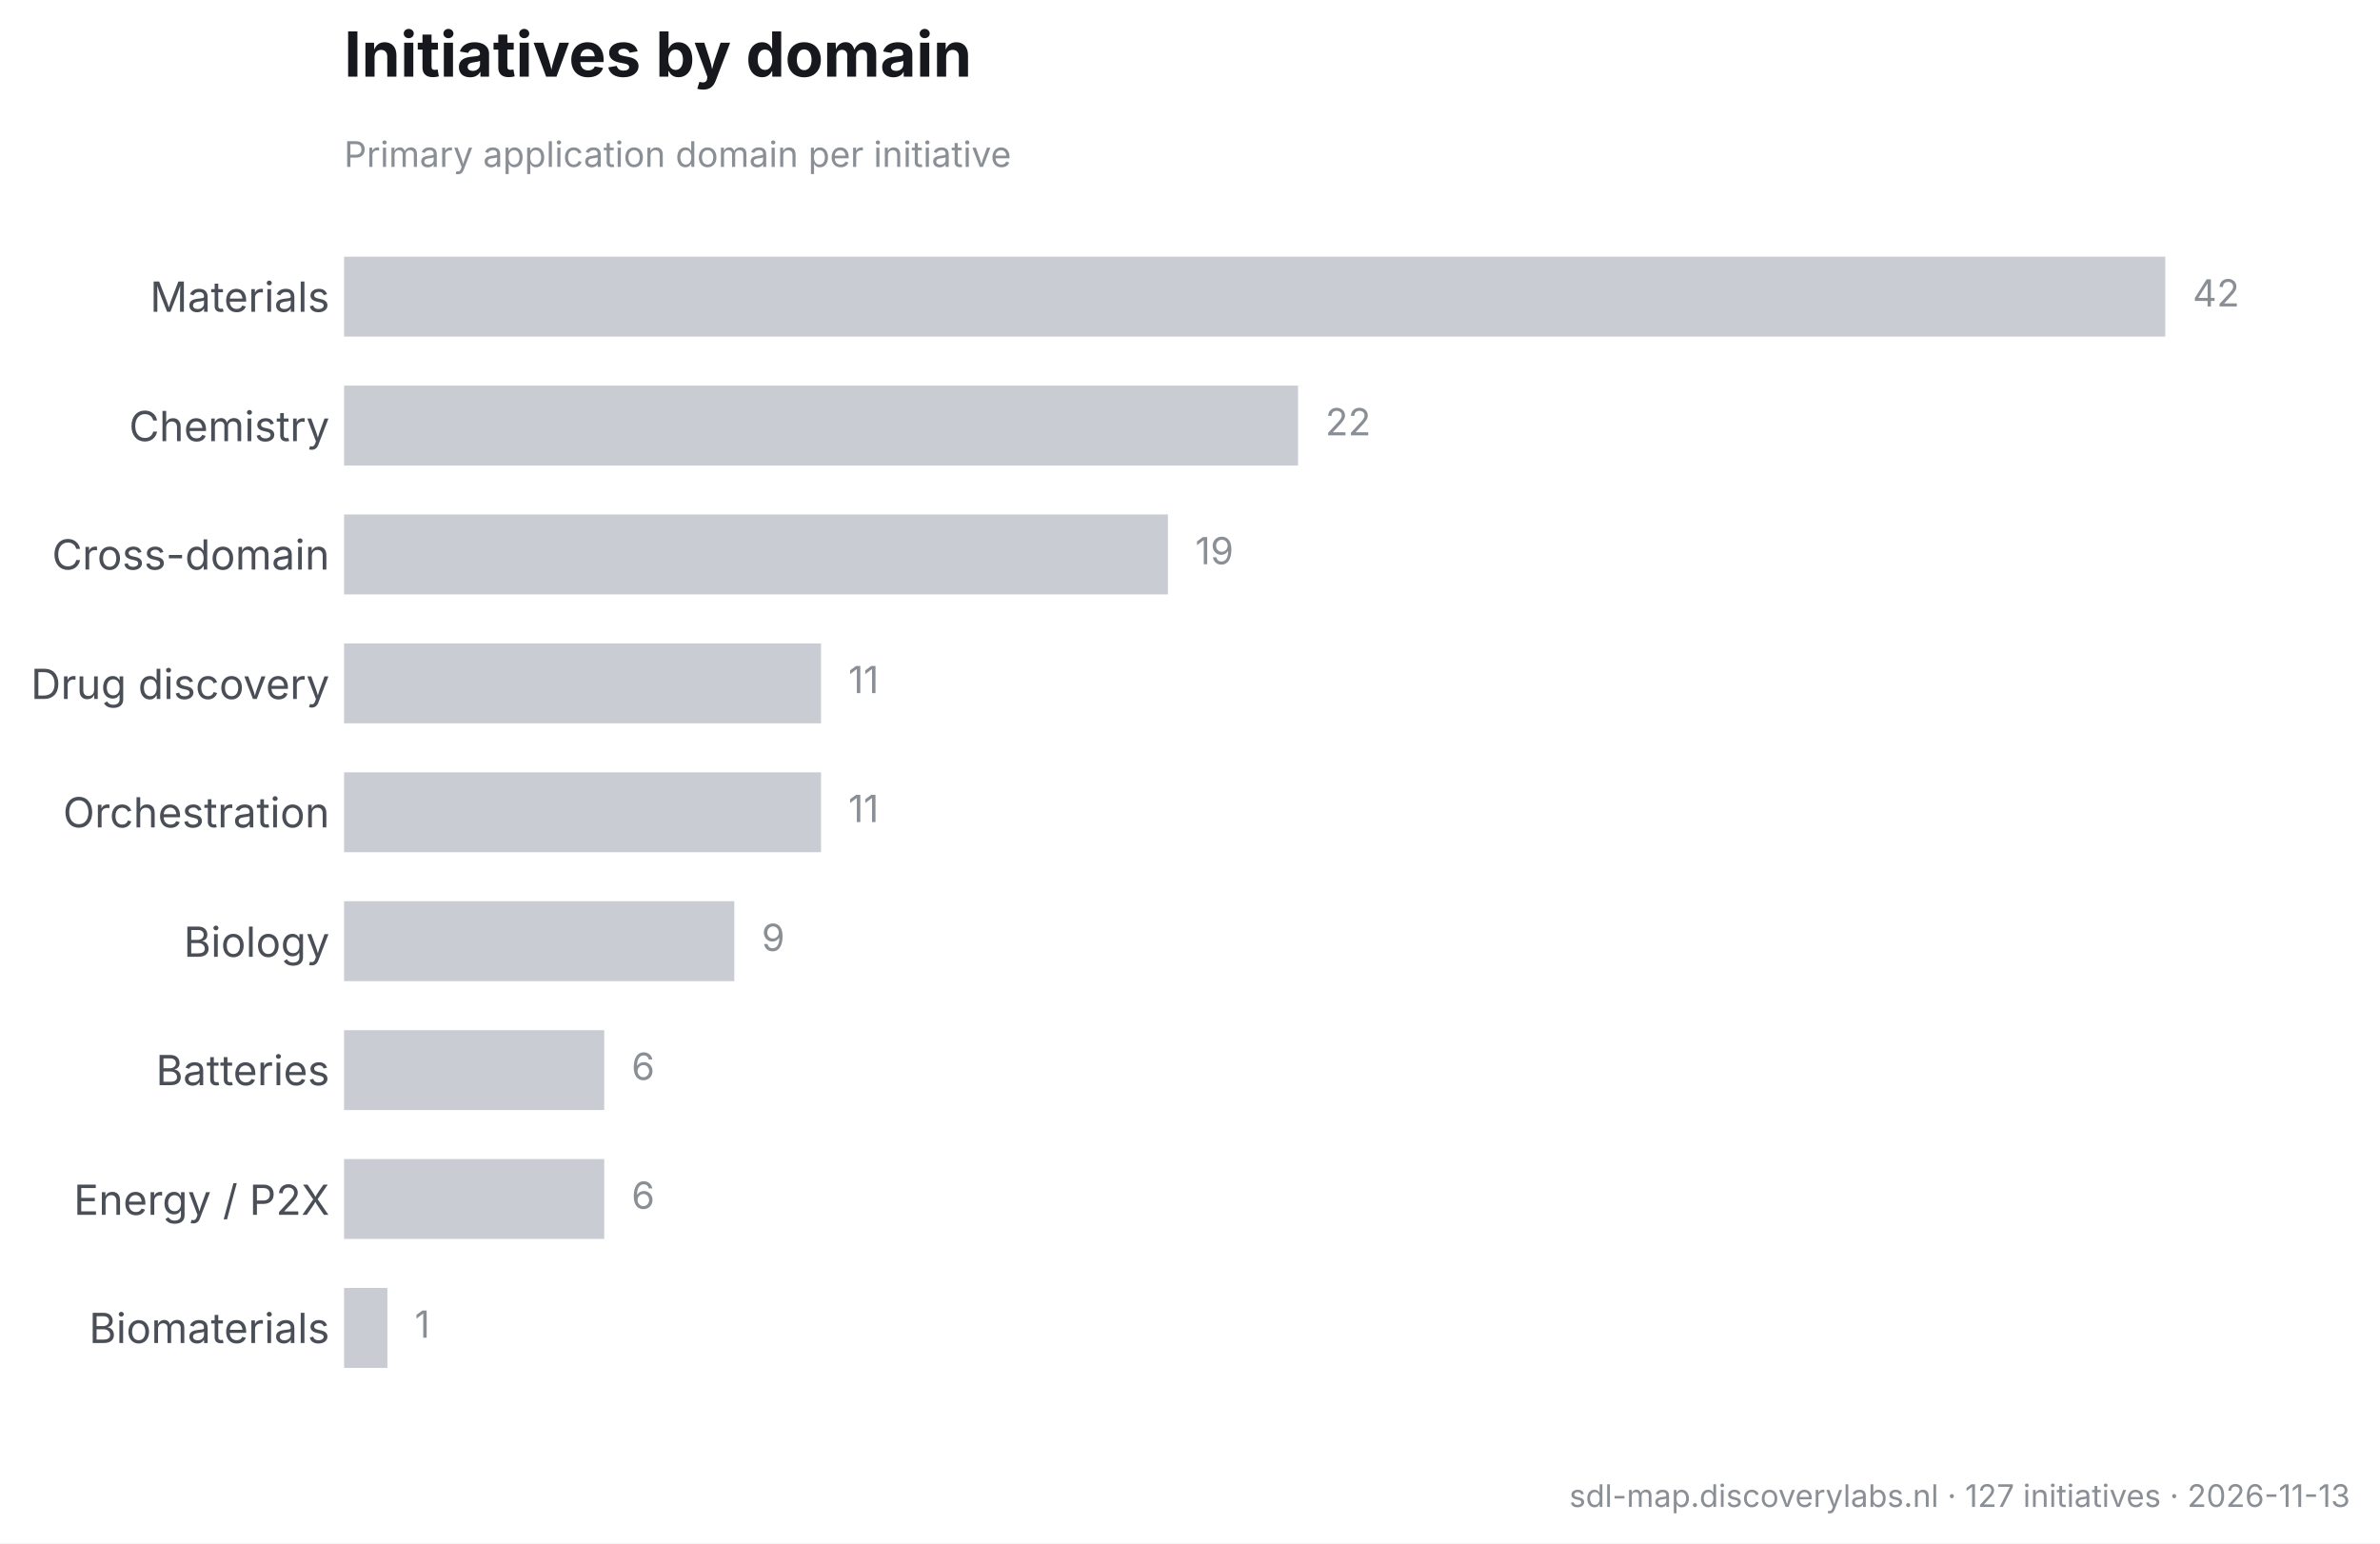
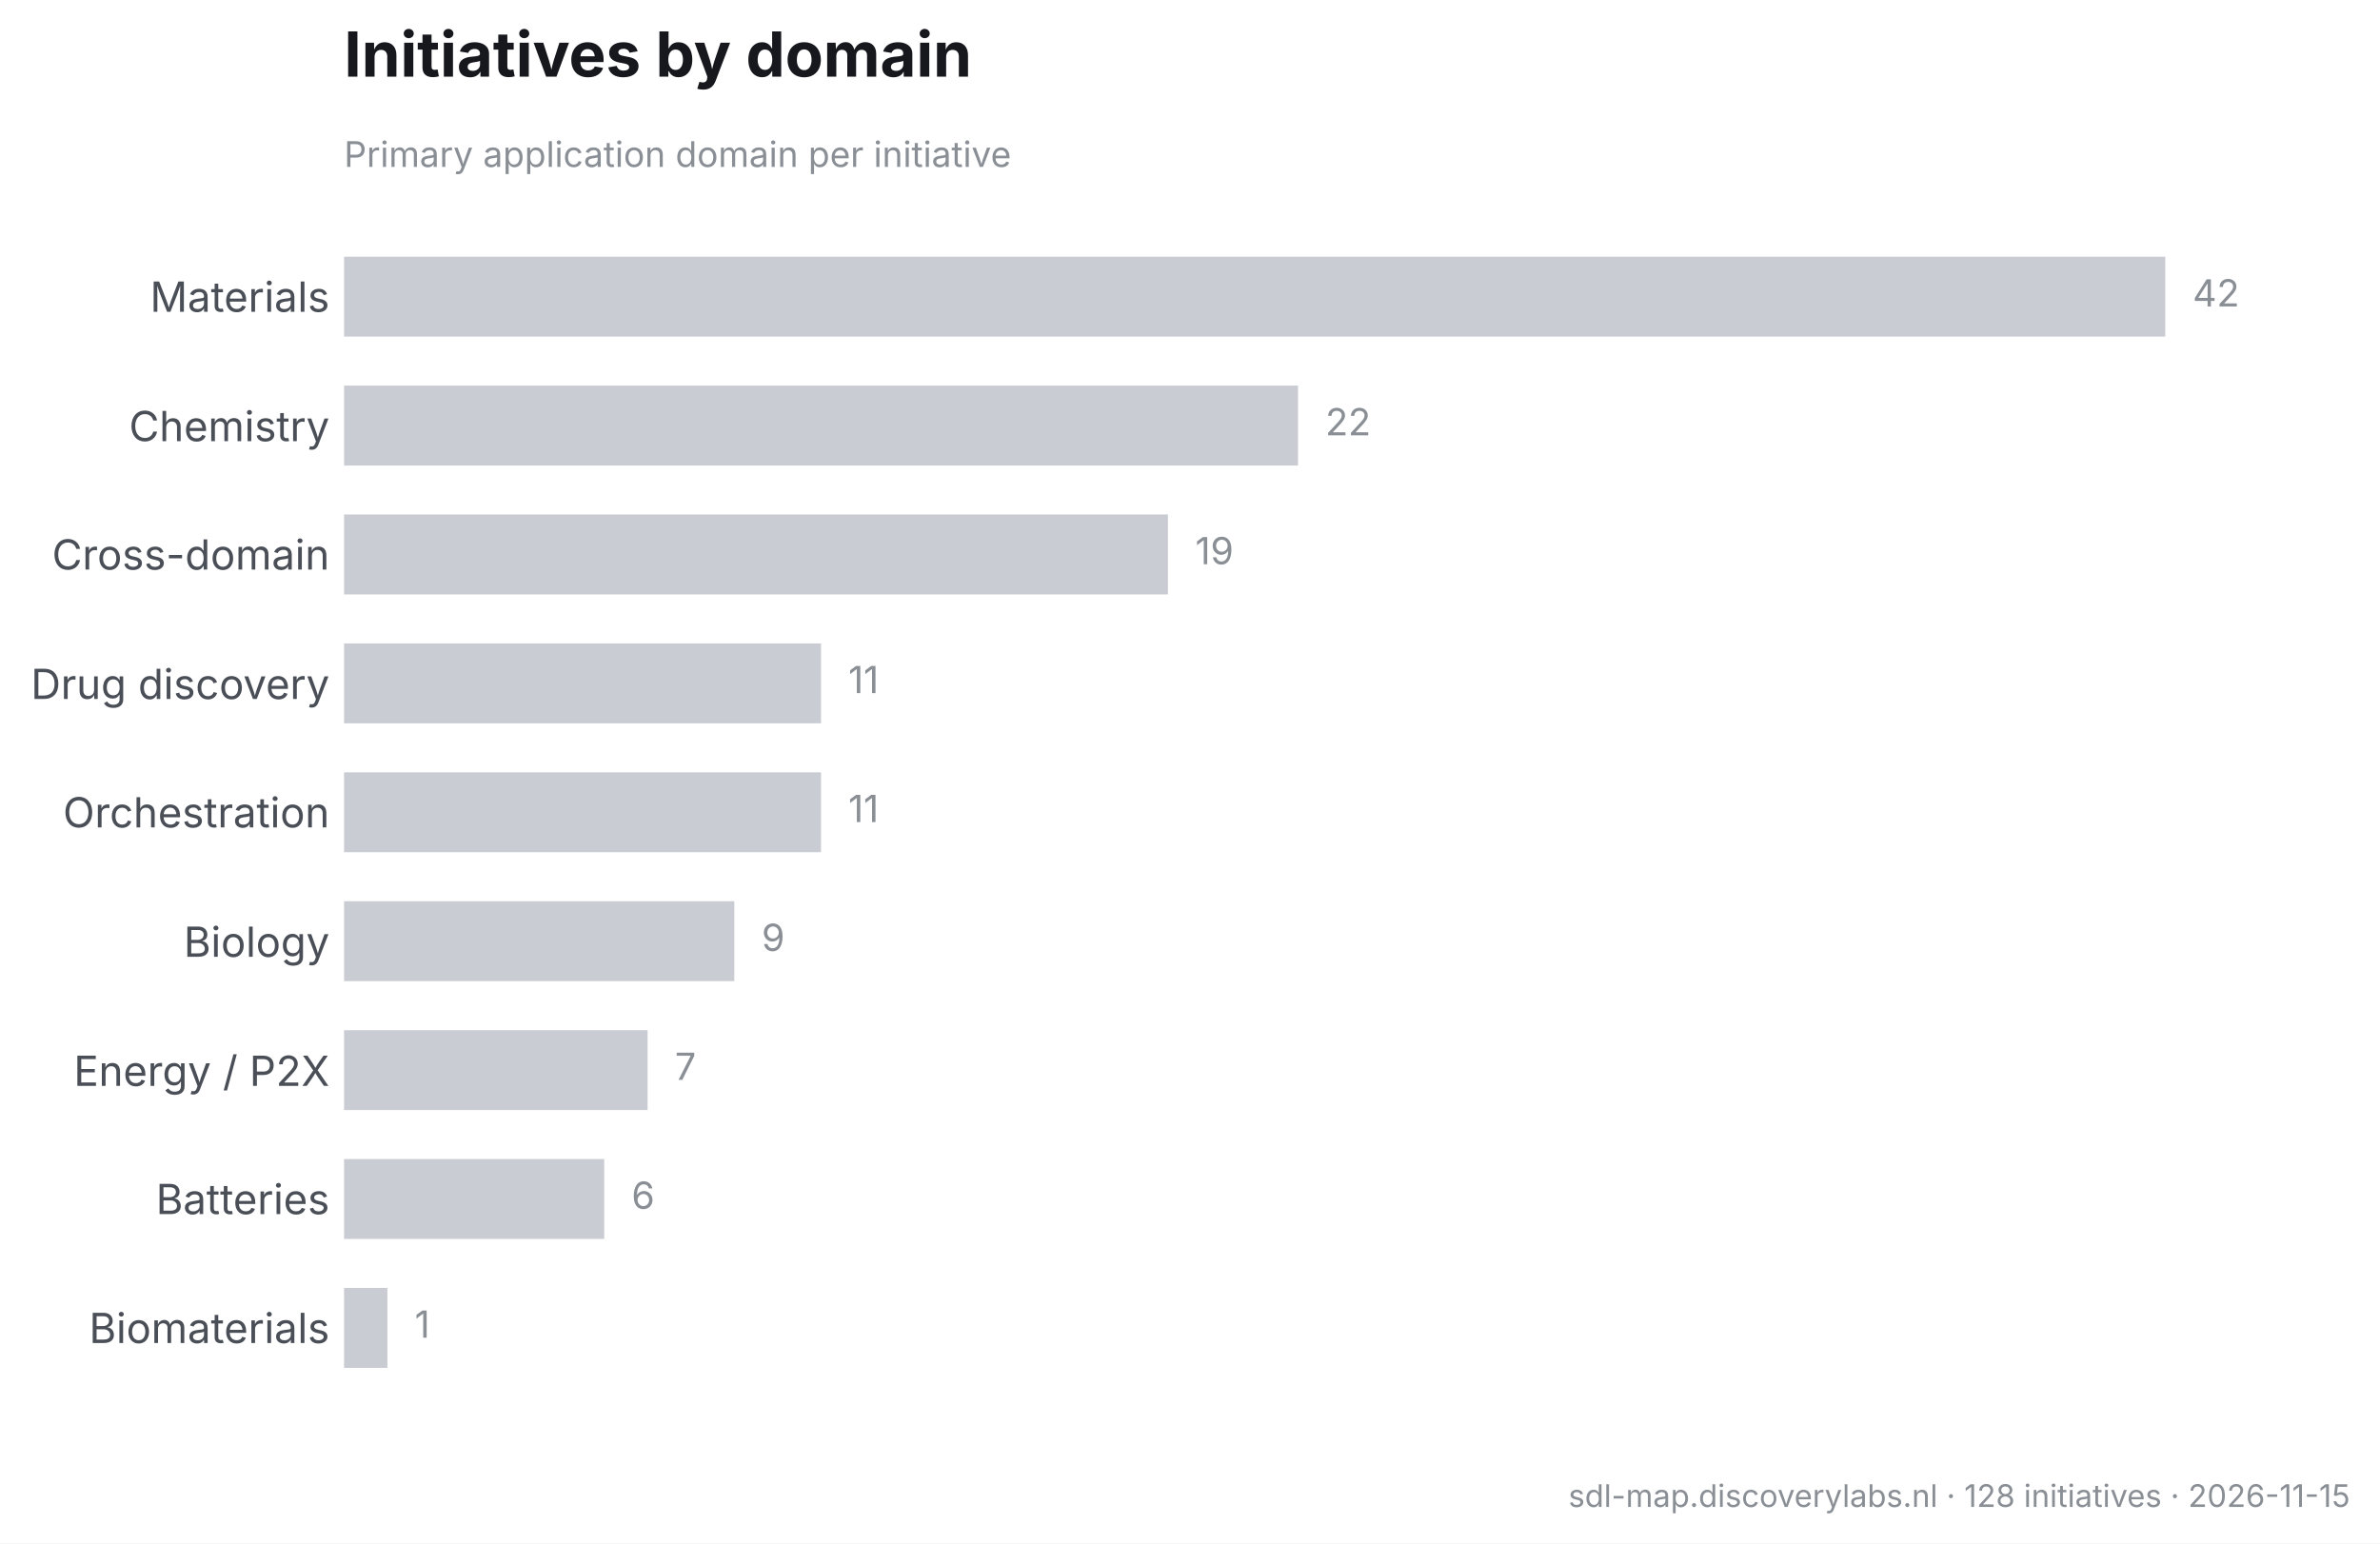
<svg xmlns="http://www.w3.org/2000/svg" width="573.506pt" height="371.916pt" viewBox="0 0 573.506 371.916" version="1.1">
  <defs>
    <style type="text/css">*{stroke-linejoin: round; stroke-linecap: butt}</style>
  </defs>
  <g id="figure_1">
    <g id="patch_1">
      <path d="M 0 371.916  L 573.506 371.916  L 573.506 0  L 0 0  z " style="fill: #ffffff" />
    </g>
    <g id="axes_1">
      <g id="patch_2">
        <path d="M 82.906 343.033  L 561.266 343.033  L 561.266 48.471  L 82.906 48.471  z " style="fill: #ffffff" />
      </g>
      <g id="matplotlib.axis_1" />
      <g id="matplotlib.axis_2">
        <g id="ytick_1">
          <g id="line2d_1" />
          <g id="text_1">
            <text style="font-size: 10px; font-family: 'Inter', 'Helvetica Neue', 'Arial', 'DejaVu Sans', 'Bitstream Vera Sans', 'Computer Modern Sans Serif', 'Lucida Grande', 'Verdana', 'Geneva', 'Lucid', 'Helvetica', 'Avant Garde', sans-serif; text-anchor: end; fill: #4a4f57" x="79.406" y="75.128" transform="rotate(-0 79.40625 75.12801)">Materials</text>
          </g>
        </g>
        <g id="ytick_2">
          <g id="line2d_2" />
          <g id="text_2">
            <text style="font-size: 10px; font-family: 'Inter', 'Helvetica Neue', 'Arial', 'DejaVu Sans', 'Bitstream Vera Sans', 'Computer Modern Sans Serif', 'Lucida Grande', 'Verdana', 'Geneva', 'Lucid', 'Helvetica', 'Avant Garde', sans-serif; text-anchor: end; fill: #4a4f57" x="79.406" y="106.313" transform="rotate(-0 79.40625 106.3129)">Chemistry</text>
          </g>
        </g>
        <g id="ytick_3">
          <g id="line2d_3" />
          <g id="text_3">
            <text style="font-size: 10px; font-family: 'Inter', 'Helvetica Neue', 'Arial', 'DejaVu Sans', 'Bitstream Vera Sans', 'Computer Modern Sans Serif', 'Lucida Grande', 'Verdana', 'Geneva', 'Lucid', 'Helvetica', 'Avant Garde', sans-serif; text-anchor: end; fill: #4a4f57" x="79.406" y="137.259" transform="rotate(-0 79.40625 137.2587)">Cross-domain</text>
          </g>
        </g>
        <g id="ytick_4">
          <g id="line2d_4" />
          <g id="text_4">
            <text style="font-size: 10px; font-family: 'Inter', 'Helvetica Neue', 'Arial', 'DejaVu Sans', 'Bitstream Vera Sans', 'Computer Modern Sans Serif', 'Lucida Grande', 'Verdana', 'Geneva', 'Lucid', 'Helvetica', 'Avant Garde', sans-serif; text-anchor: end; fill: #4a4f57" x="79.406" y="168.444" transform="rotate(-0 79.40625 168.4436)">Drug discovery</text>
          </g>
        </g>
        <g id="ytick_5">
          <g id="line2d_5" />
          <g id="text_5">
            <text style="font-size: 10px; font-family: 'Inter', 'Helvetica Neue', 'Arial', 'DejaVu Sans', 'Bitstream Vera Sans', 'Computer Modern Sans Serif', 'Lucida Grande', 'Verdana', 'Geneva', 'Lucid', 'Helvetica', 'Avant Garde', sans-serif; text-anchor: end; fill: #4a4f57" x="79.406" y="199.389" transform="rotate(-0 79.40625 199.3894)">Orchestration</text>
          </g>
        </g>
        <g id="ytick_6">
          <g id="line2d_6" />
          <g id="text_6">
            <text style="font-size: 10px; font-family: 'Inter', 'Helvetica Neue', 'Arial', 'DejaVu Sans', 'Bitstream Vera Sans', 'Computer Modern Sans Serif', 'Lucida Grande', 'Verdana', 'Geneva', 'Lucid', 'Helvetica', 'Avant Garde', sans-serif; text-anchor: end; fill: #4a4f57" x="79.406" y="230.574" transform="rotate(-0 79.40625 230.5743)">Biology</text>
          </g>
        </g>
        <g id="ytick_7">
          <g id="line2d_7" />
          <g id="text_7">
-             <text style="font-size: 10px; font-family: 'Inter', 'Helvetica Neue', 'Arial', 'DejaVu Sans', 'Bitstream Vera Sans', 'Computer Modern Sans Serif', 'Lucida Grande', 'Verdana', 'Geneva', 'Lucid', 'Helvetica', 'Avant Garde', sans-serif; text-anchor: end; fill: #4a4f57" x="79.406" y="261.52" transform="rotate(-0 79.40625 261.5201)">Batteries</text>
+             <text style="font-size: 10px; font-family: 'Inter', 'Helvetica Neue', 'Arial', 'DejaVu Sans', 'Bitstream Vera Sans', 'Computer Modern Sans Serif', 'Lucida Grande', 'Verdana', 'Geneva', 'Lucid', 'Helvetica', 'Avant Garde', sans-serif; text-anchor: end; fill: #4a4f57" x="79.406" y="261.691" transform="rotate(-0 79.40625 261.6912)">Energy / P2X</text>
          </g>
        </g>
        <g id="ytick_8">
          <g id="line2d_8" />
          <g id="text_8">
-             <text style="font-size: 10px; font-family: 'Inter', 'Helvetica Neue', 'Arial', 'DejaVu Sans', 'Bitstream Vera Sans', 'Computer Modern Sans Serif', 'Lucida Grande', 'Verdana', 'Geneva', 'Lucid', 'Helvetica', 'Avant Garde', sans-serif; text-anchor: end; fill: #4a4f57" x="79.406" y="292.757" transform="rotate(-0 79.40625 292.7565)">Energy / P2X</text>
+             <text style="font-size: 10px; font-family: 'Inter', 'Helvetica Neue', 'Arial', 'DejaVu Sans', 'Bitstream Vera Sans', 'Computer Modern Sans Serif', 'Lucida Grande', 'Verdana', 'Geneva', 'Lucid', 'Helvetica', 'Avant Garde', sans-serif; text-anchor: end; fill: #4a4f57" x="79.406" y="292.585" transform="rotate(-0 79.40625 292.5854)">Batteries</text>
          </g>
        </g>
        <g id="ytick_9">
          <g id="line2d_9" />
          <g id="text_9">
            <text style="font-size: 10px; font-family: 'Inter', 'Helvetica Neue', 'Arial', 'DejaVu Sans', 'Bitstream Vera Sans', 'Computer Modern Sans Serif', 'Lucida Grande', 'Verdana', 'Geneva', 'Lucid', 'Helvetica', 'Avant Garde', sans-serif; text-anchor: end; fill: #4a4f57" x="79.406" y="323.651" transform="rotate(-0 79.40625 323.6508)">Biomaterials</text>
          </g>
        </g>
      </g>
      <g id="patch_3">
-         <path d="M 82.906 61.86  L 521.769 61.86  L 521.769 81.121  L 82.906 81.121  z " clip-path="url(#p582d5fd319)" style="fill: #c9cdd3" />
+         <path d="M 82.906 61.86  L 521.769 61.86  L 521.769 81.121  L 82.906 81.121  z " clip-path="url(#pec97f001ea)" style="fill: #c9cdd3" />
      </g>
      <g id="patch_4">
-         <path d="M 82.906 92.926  L 312.787 92.926  L 312.787 112.186  L 82.906 112.186  z " clip-path="url(#p582d5fd319)" style="fill: #c9cdd3" />
+         <path d="M 82.906 92.926  L 312.787 92.926  L 312.787 112.186  L 82.906 112.186  z " clip-path="url(#pec97f001ea)" style="fill: #c9cdd3" />
      </g>
      <g id="patch_5">
-         <path d="M 82.906 123.991  L 281.439 123.991  L 281.439 143.251  L 82.906 143.251  z " clip-path="url(#p582d5fd319)" style="fill: #c9cdd3" />
+         <path d="M 82.906 123.991  L 281.439 123.991  L 281.439 143.251  L 82.906 143.251  z " clip-path="url(#pec97f001ea)" style="fill: #c9cdd3" />
      </g>
      <g id="patch_6">
-         <path d="M 82.906 155.056  L 197.846 155.056  L 197.846 174.317  L 82.906 174.317  z " clip-path="url(#p582d5fd319)" style="fill: #c9cdd3" />
+         <path d="M 82.906 155.056  L 197.846 155.056  L 197.846 174.317  L 82.906 174.317  z " clip-path="url(#pec97f001ea)" style="fill: #c9cdd3" />
      </g>
      <g id="patch_7">
-         <path d="M 82.906 186.122  L 197.846 186.122  L 197.846 205.382  L 82.906 205.382  z " clip-path="url(#p582d5fd319)" style="fill: #c9cdd3" />
+         <path d="M 82.906 186.122  L 197.846 186.122  L 197.846 205.382  L 82.906 205.382  z " clip-path="url(#pec97f001ea)" style="fill: #c9cdd3" />
      </g>
      <g id="patch_8">
-         <path d="M 82.906 217.187  L 176.948 217.187  L 176.948 236.447  L 82.906 236.447  z " clip-path="url(#p582d5fd319)" style="fill: #c9cdd3" />
+         <path d="M 82.906 217.187  L 176.948 217.187  L 176.948 236.447  L 82.906 236.447  z " clip-path="url(#pec97f001ea)" style="fill: #c9cdd3" />
      </g>
      <g id="patch_9">
-         <path d="M 82.906 248.252  L 145.601 248.252  L 145.601 267.513  L 82.906 267.513  z " clip-path="url(#p582d5fd319)" style="fill: #c9cdd3" />
+         <path d="M 82.906 248.252  L 156.05 248.252  L 156.05 267.513  L 82.906 267.513  z " clip-path="url(#pec97f001ea)" style="fill: #c9cdd3" />
      </g>
      <g id="patch_10">
-         <path d="M 82.906 279.318  L 145.601 279.318  L 145.601 298.578  L 82.906 298.578  z " clip-path="url(#p582d5fd319)" style="fill: #c9cdd3" />
+         <path d="M 82.906 279.318  L 145.601 279.318  L 145.601 298.578  L 82.906 298.578  z " clip-path="url(#pec97f001ea)" style="fill: #c9cdd3" />
      </g>
      <g id="patch_11">
-         <path d="M 82.906 310.383  L 93.355 310.383  L 93.355 329.644  L 82.906 329.644  z " clip-path="url(#p582d5fd319)" style="fill: #c9cdd3" />
+         <path d="M 82.906 310.383  L 93.355 310.383  L 93.355 329.644  L 82.906 329.644  z " clip-path="url(#pec97f001ea)" style="fill: #c9cdd3" />
      </g>
      <g id="text_10">
        <text style="font-size: 9px; font-family: 'Inter', 'Helvetica Neue', 'Arial', 'DejaVu Sans', 'Bitstream Vera Sans', 'Computer Modern Sans Serif', 'Lucida Grande', 'Verdana', 'Geneva', 'Lucid', 'Helvetica', 'Avant Garde', sans-serif; text-anchor: start; fill: #8a8f96" x="528.352" y="73.846" transform="rotate(-0 528.3516 73.84598)">42</text>
      </g>
      <g id="text_11">
        <text style="font-size: 9px; font-family: 'Inter', 'Helvetica Neue', 'Arial', 'DejaVu Sans', 'Bitstream Vera Sans', 'Computer Modern Sans Serif', 'Lucida Grande', 'Verdana', 'Geneva', 'Lucid', 'Helvetica', 'Avant Garde', sans-serif; text-anchor: start; fill: #8a8f96" x="319.369" y="104.911" transform="rotate(-0 319.3695 104.9113)">22</text>
      </g>
      <g id="text_12">
        <text style="font-size: 9px; font-family: 'Inter', 'Helvetica Neue', 'Arial', 'DejaVu Sans', 'Bitstream Vera Sans', 'Computer Modern Sans Serif', 'Lucida Grande', 'Verdana', 'Geneva', 'Lucid', 'Helvetica', 'Avant Garde', sans-serif; text-anchor: start; fill: #8a8f96" x="288.022" y="135.977" transform="rotate(-0 288.0222 135.9767)">19</text>
      </g>
      <g id="text_13">
        <text style="font-size: 9px; font-family: 'Inter', 'Helvetica Neue', 'Arial', 'DejaVu Sans', 'Bitstream Vera Sans', 'Computer Modern Sans Serif', 'Lucida Grande', 'Verdana', 'Geneva', 'Lucid', 'Helvetica', 'Avant Garde', sans-serif; text-anchor: start; fill: #8a8f96" x="204.429" y="167.042" transform="rotate(-0 204.4293 167.042)">11</text>
      </g>
      <g id="text_14">
        <text style="font-size: 9px; font-family: 'Inter', 'Helvetica Neue', 'Arial', 'DejaVu Sans', 'Bitstream Vera Sans', 'Computer Modern Sans Serif', 'Lucida Grande', 'Verdana', 'Geneva', 'Lucid', 'Helvetica', 'Avant Garde', sans-serif; text-anchor: start; fill: #8a8f96" x="204.429" y="198.107" transform="rotate(-0 204.4293 198.1074)">11</text>
      </g>
      <g id="text_15">
        <text style="font-size: 9px; font-family: 'Inter', 'Helvetica Neue', 'Arial', 'DejaVu Sans', 'Bitstream Vera Sans', 'Computer Modern Sans Serif', 'Lucida Grande', 'Verdana', 'Geneva', 'Lucid', 'Helvetica', 'Avant Garde', sans-serif; text-anchor: start; fill: #8a8f96" x="183.531" y="229.173" transform="rotate(-0 183.5311 229.1727)">9</text>
      </g>
      <g id="text_16">
-         <text style="font-size: 9px; font-family: 'Inter', 'Helvetica Neue', 'Arial', 'DejaVu Sans', 'Bitstream Vera Sans', 'Computer Modern Sans Serif', 'Lucida Grande', 'Verdana', 'Geneva', 'Lucid', 'Helvetica', 'Avant Garde', sans-serif; text-anchor: start; fill: #8a8f96" x="152.184" y="260.238" transform="rotate(-0 152.1838 260.2381)">6</text>
+         <text style="font-size: 9px; font-family: 'Inter', 'Helvetica Neue', 'Arial', 'DejaVu Sans', 'Bitstream Vera Sans', 'Computer Modern Sans Serif', 'Lucida Grande', 'Verdana', 'Geneva', 'Lucid', 'Helvetica', 'Avant Garde', sans-serif; text-anchor: start; fill: #8a8f96" x="162.633" y="260.238" transform="rotate(-0 162.6329 260.2381)">7</text>
      </g>
      <g id="text_17">
        <text style="font-size: 9px; font-family: 'Inter', 'Helvetica Neue', 'Arial', 'DejaVu Sans', 'Bitstream Vera Sans', 'Computer Modern Sans Serif', 'Lucida Grande', 'Verdana', 'Geneva', 'Lucid', 'Helvetica', 'Avant Garde', sans-serif; text-anchor: start; fill: #8a8f96" x="152.184" y="291.303" transform="rotate(-0 152.1838 291.3034)">6</text>
      </g>
      <g id="text_18">
        <text style="font-size: 9px; font-family: 'Inter', 'Helvetica Neue', 'Arial', 'DejaVu Sans', 'Bitstream Vera Sans', 'Computer Modern Sans Serif', 'Lucida Grande', 'Verdana', 'Geneva', 'Lucid', 'Helvetica', 'Avant Garde', sans-serif; text-anchor: start; fill: #8a8f96" x="99.938" y="322.369" transform="rotate(-0 99.93829 322.3687)">1</text>
      </g>
      <g id="text_19">
        <text style="font-size: 8.5px; font-family: 'Inter', 'Helvetica Neue', 'Arial', 'DejaVu Sans', 'Bitstream Vera Sans', 'Computer Modern Sans Serif', 'Lucida Grande', 'Verdana', 'Geneva', 'Lucid', 'Helvetica', 'Avant Garde', sans-serif; text-anchor: start; fill: #8a8f96" x="82.906" y="40.223" transform="rotate(-0 82.90625 40.223)">Primary application domain per initiative</text>
      </g>
      <g id="text_20">
        <text style="font-weight: 650; font-size: 15px; font-family: 'Inter', 'Helvetica Neue', 'Arial', 'DejaVu Sans', 'Bitstream Vera Sans', 'Computer Modern Sans Serif', 'Lucida Grande', 'Verdana', 'Geneva', 'Lucid', 'Helvetica', 'Avant Garde', sans-serif; text-anchor: start; fill: #16181d" x="82.906" y="18.471" transform="rotate(-0 82.90625 18.47109)">Initiatives by domain</text>
      </g>
    </g>
    <g id="text_21">
-       <text style="font-size: 7.5px; font-family: 'Inter', 'Helvetica Neue', 'Arial', 'DejaVu Sans', 'Bitstream Vera Sans', 'Computer Modern Sans Serif', 'Lucida Grande', 'Verdana', 'Geneva', 'Lucid', 'Helvetica', 'Avant Garde', sans-serif; text-anchor: end; fill: #8a8f96" x="566.306" y="363.157" transform="rotate(-0 566.3062 363.1567)">sdl-map.discoverylabs.nl · 127 initiatives · 2026-11-13</text>
+       <text style="font-size: 7.5px; font-family: 'Inter', 'Helvetica Neue', 'Arial', 'DejaVu Sans', 'Bitstream Vera Sans', 'Computer Modern Sans Serif', 'Lucida Grande', 'Verdana', 'Geneva', 'Lucid', 'Helvetica', 'Avant Garde', sans-serif; text-anchor: end; fill: #8a8f96" x="566.306" y="363.157" transform="rotate(-0 566.3062 363.1567)">sdl-map.discoverylabs.nl · 128 initiatives · 2026-11-15</text>
    </g>
  </g>
  <defs>
-     <clipPath id="p582d5fd319">
+     <clipPath id="pec97f001ea">
      <rect x="82.906" y="48.471" width="478.36" height="294.562" />
    </clipPath>
  </defs>
</svg>
